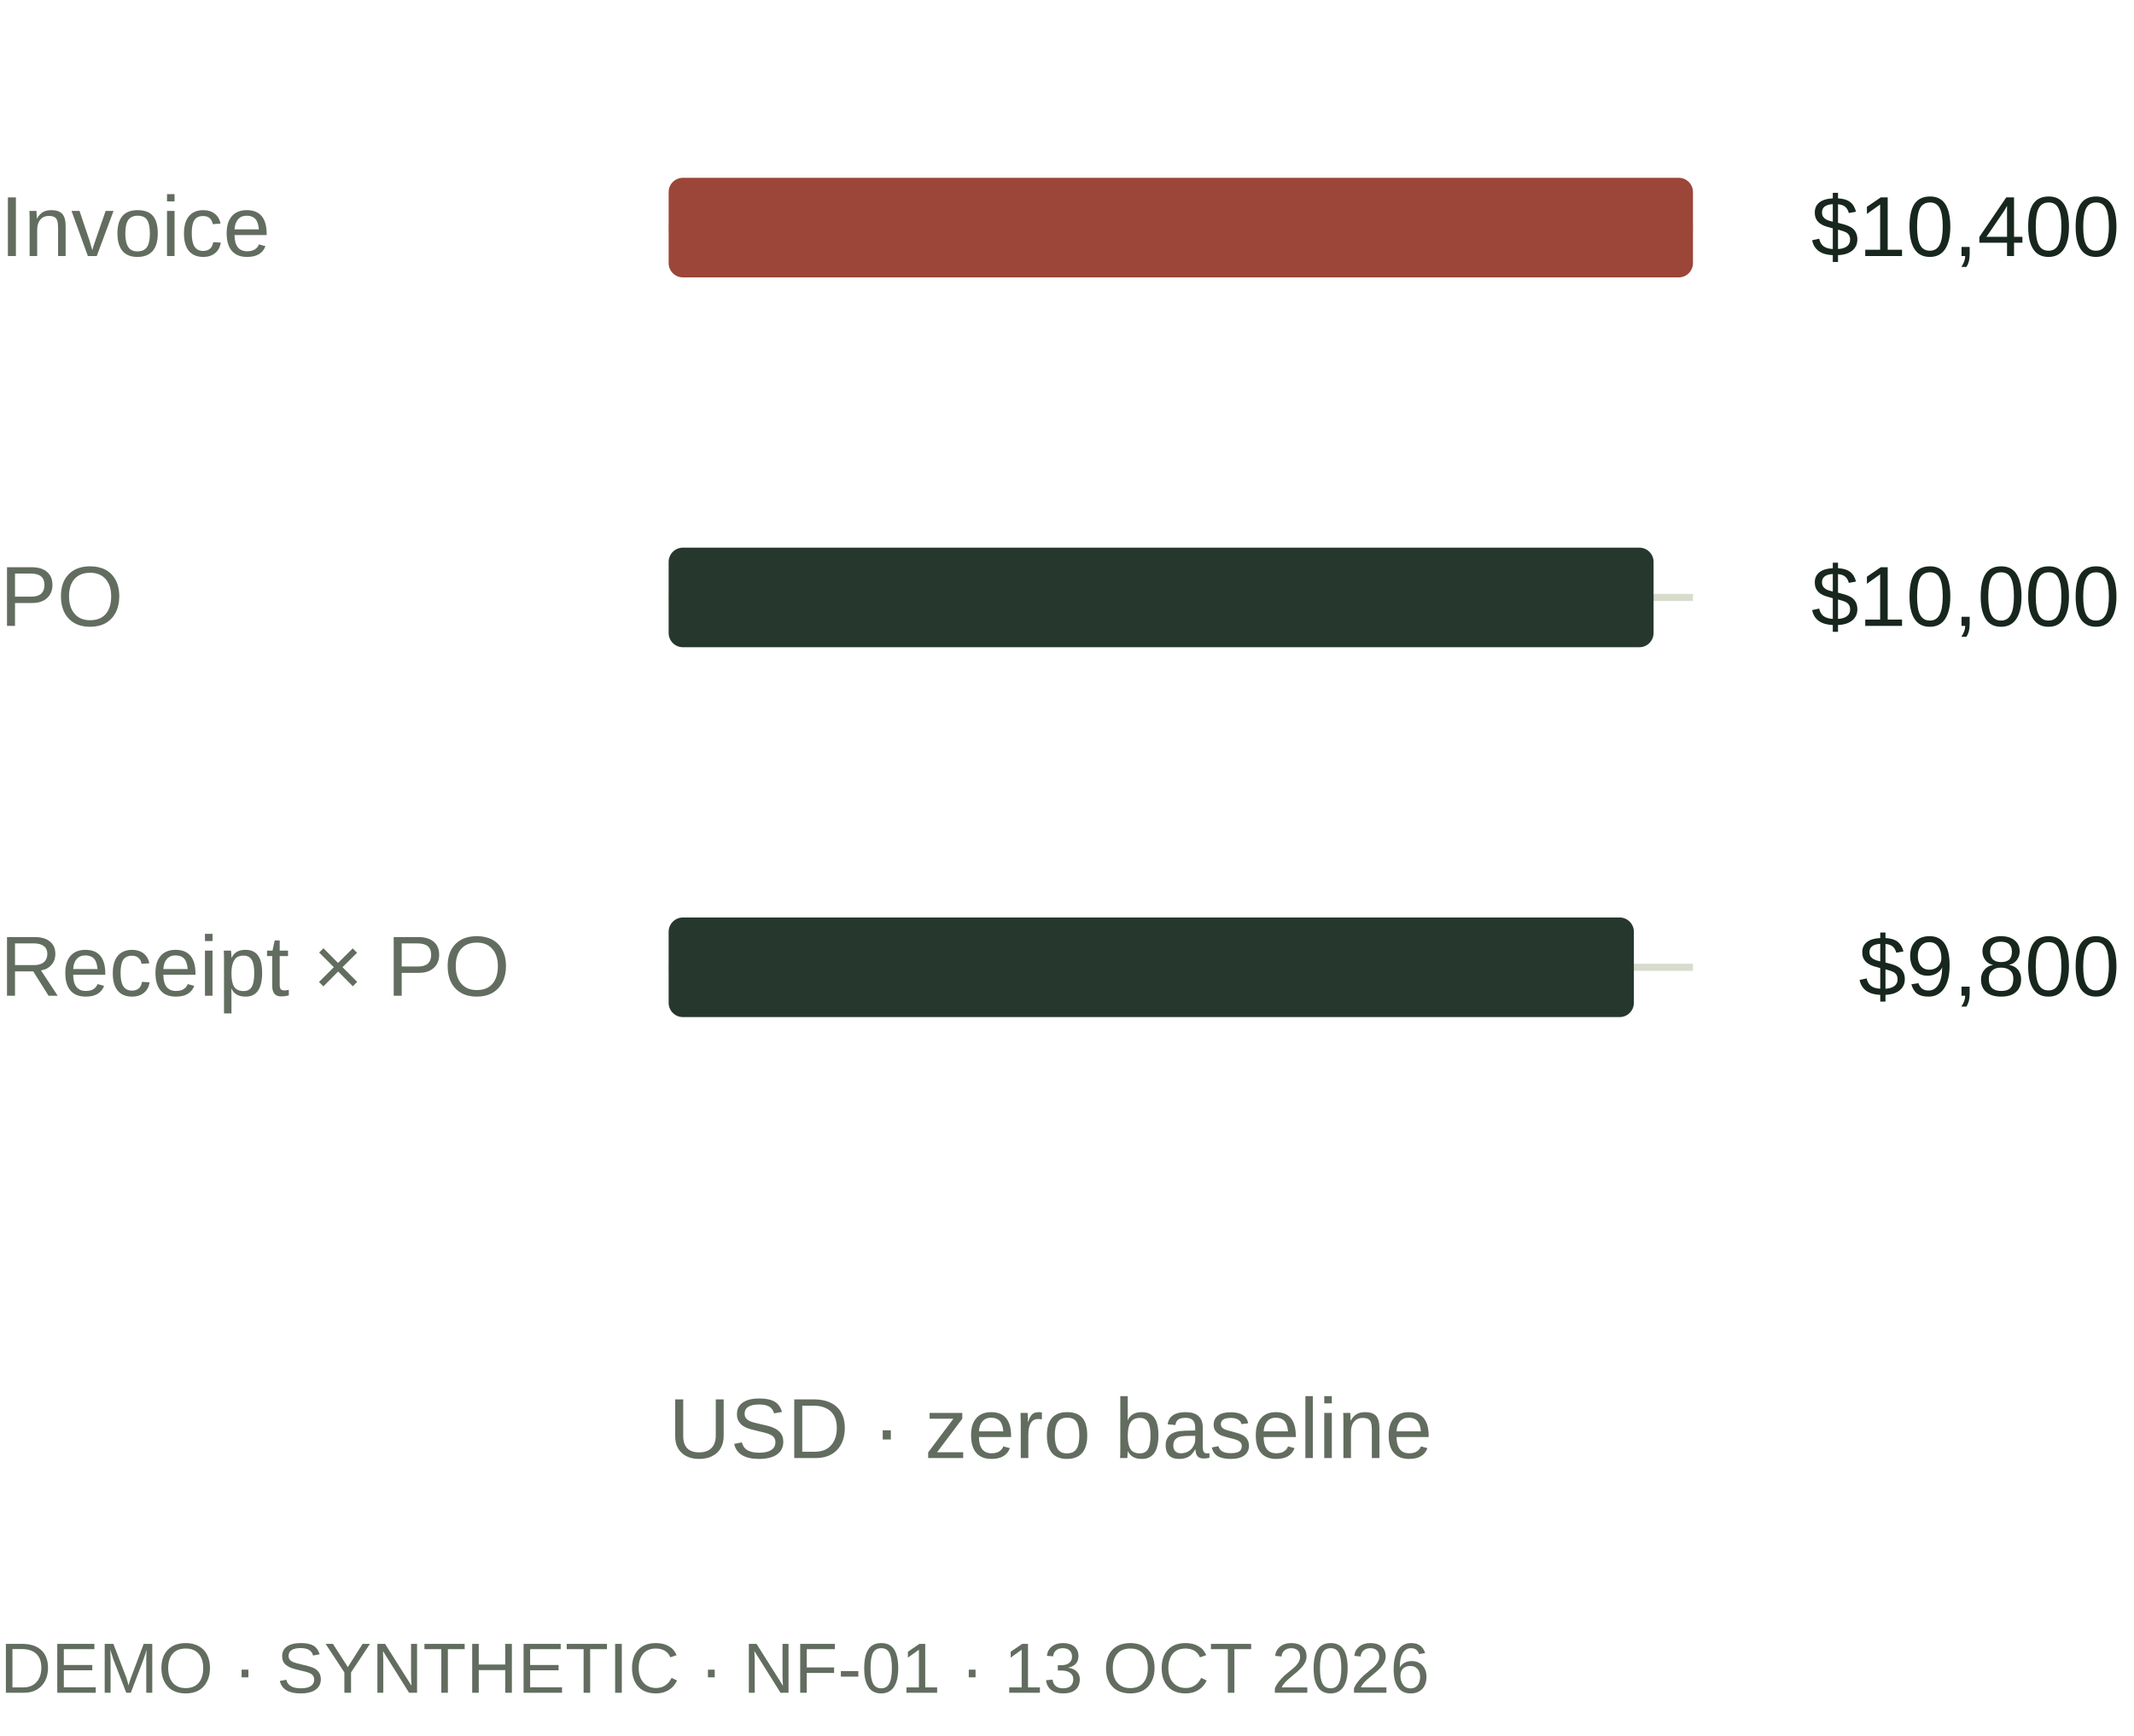
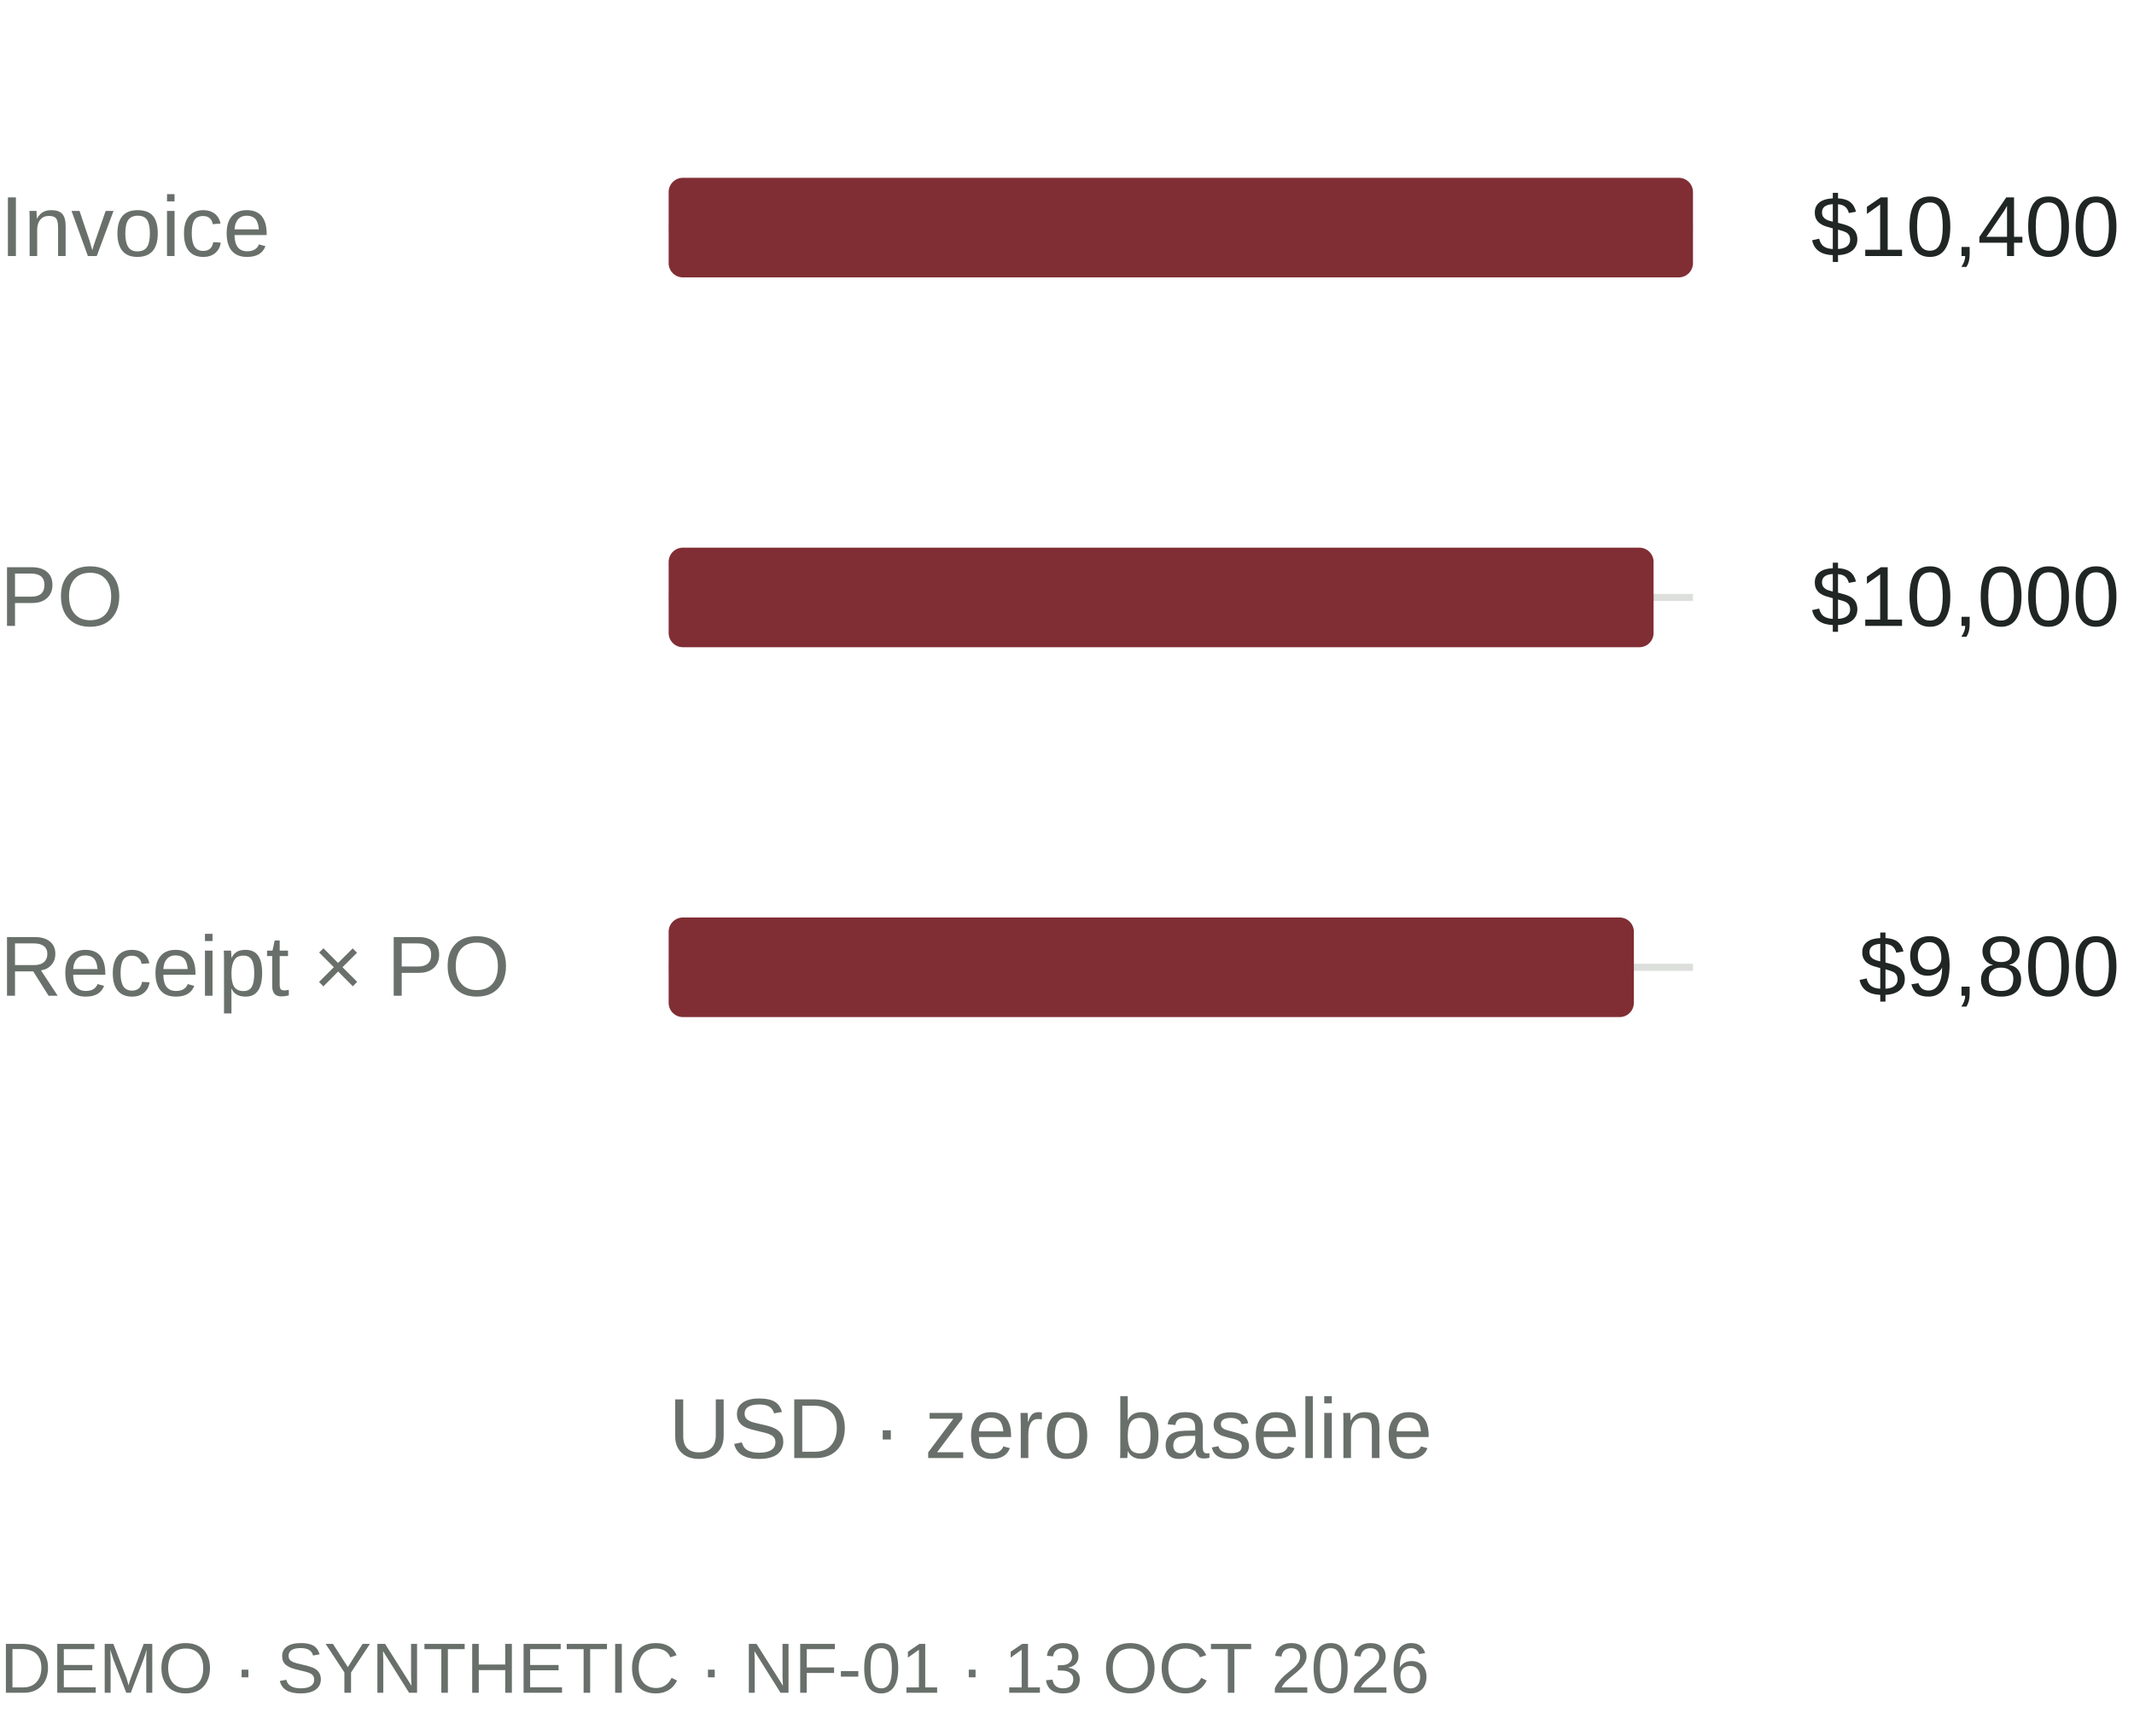
- <svg xmlns="http://www.w3.org/2000/svg" viewBox="0 0 300 244" width="300" height="244" role="img" aria-label="Three-way amount comparison. Invoice, PO and receipt valued at the PO price. Synthetic data, NF-01, 13 October 2026." style="font-family:Manrope,Arial,sans-serif;font-size:12px;color:#17271E">
-   <text x="0" y="36" fill="#626D60" font-size="12">Invoice</text>
-   <line x1="94" y1="32" x2="238" y2="32" stroke="#D7DCCD" stroke-width="1" />
-   <rect x="94" y="25" width="144" height="14" rx="2" fill="#9B4638" />
-   <text x="298" y="36" fill="#626D60" font-size="12" text-anchor="end" style="fill:#17271E;font-variant-numeric:tabular-nums">$10,400</text>
-   <text x="0" y="88" fill="#626D60" font-size="12">PO</text>
-   <line x1="94" y1="84" x2="238" y2="84" stroke="#D7DCCD" stroke-width="1" />
-   <rect x="94" y="77" width="138.462" height="14" rx="2" fill="#26382D" />
-   <text x="298" y="88" fill="#626D60" font-size="12" text-anchor="end" style="fill:#17271E;font-variant-numeric:tabular-nums">$10,000</text>
-   <text x="0" y="140" fill="#626D60" font-size="12">Receipt × PO</text>
-   <line x1="94" y1="136" x2="238" y2="136" stroke="#D7DCCD" stroke-width="1" />
-   <rect x="94" y="129" width="135.692" height="14" rx="2" fill="#26382D" />
-   <text x="298" y="140" fill="#626D60" font-size="12" text-anchor="end" style="fill:#17271E;font-variant-numeric:tabular-nums">$9,800</text>
-   <text x="94" y="205" fill="#626D60" font-size="12">USD · zero baseline</text>
-   <text x="0" y="238" fill="#626D60" font-size="10">DEMO · SYNTHETIC · NF-01 · 13 OCT 2026</text>
+ <svg xmlns="http://www.w3.org/2000/svg" viewBox="0 0 300 244" width="300" height="244" role="img" aria-label="Three-way amount comparison. Invoice, PO and receipt valued at the PO price. Synthetic data, NF-01, 13 October 2026." style="font-family:Manrope,Arial,sans-serif;font-size:12px;color:#202624">
+   <text x="0" y="36" fill="#69706B" font-size="12">Invoice</text>
+   <line x1="94" y1="32" x2="238" y2="32" stroke="#DDDFDC" stroke-width="1" />
+   <rect x="94" y="25" width="144" height="14" rx="2" fill="#802E34" />
+   <text x="298" y="36" fill="#69706B" font-size="12" text-anchor="end" style="fill:#202624;font-variant-numeric:tabular-nums">$10,400</text>
+   <text x="0" y="88" fill="#69706B" font-size="12">PO</text>
+   <line x1="94" y1="84" x2="238" y2="84" stroke="#DDDFDC" stroke-width="1" />
+   <rect x="94" y="77" width="138.462" height="14" rx="2" fill="#802E34" />
+   <text x="298" y="88" fill="#69706B" font-size="12" text-anchor="end" style="fill:#202624;font-variant-numeric:tabular-nums">$10,000</text>
+   <text x="0" y="140" fill="#69706B" font-size="12">Receipt × PO</text>
+   <line x1="94" y1="136" x2="238" y2="136" stroke="#DDDFDC" stroke-width="1" />
+   <rect x="94" y="129" width="135.692" height="14" rx="2" fill="#802E34" />
+   <text x="298" y="140" fill="#69706B" font-size="12" text-anchor="end" style="fill:#202624;font-variant-numeric:tabular-nums">$9,800</text>
+   <text x="94" y="205" fill="#69706B" font-size="12">USD · zero baseline</text>
+   <text x="0" y="238" fill="#69706B" font-size="10">DEMO · SYNTHETIC · NF-01 · 13 OCT 2026</text>
</svg>
